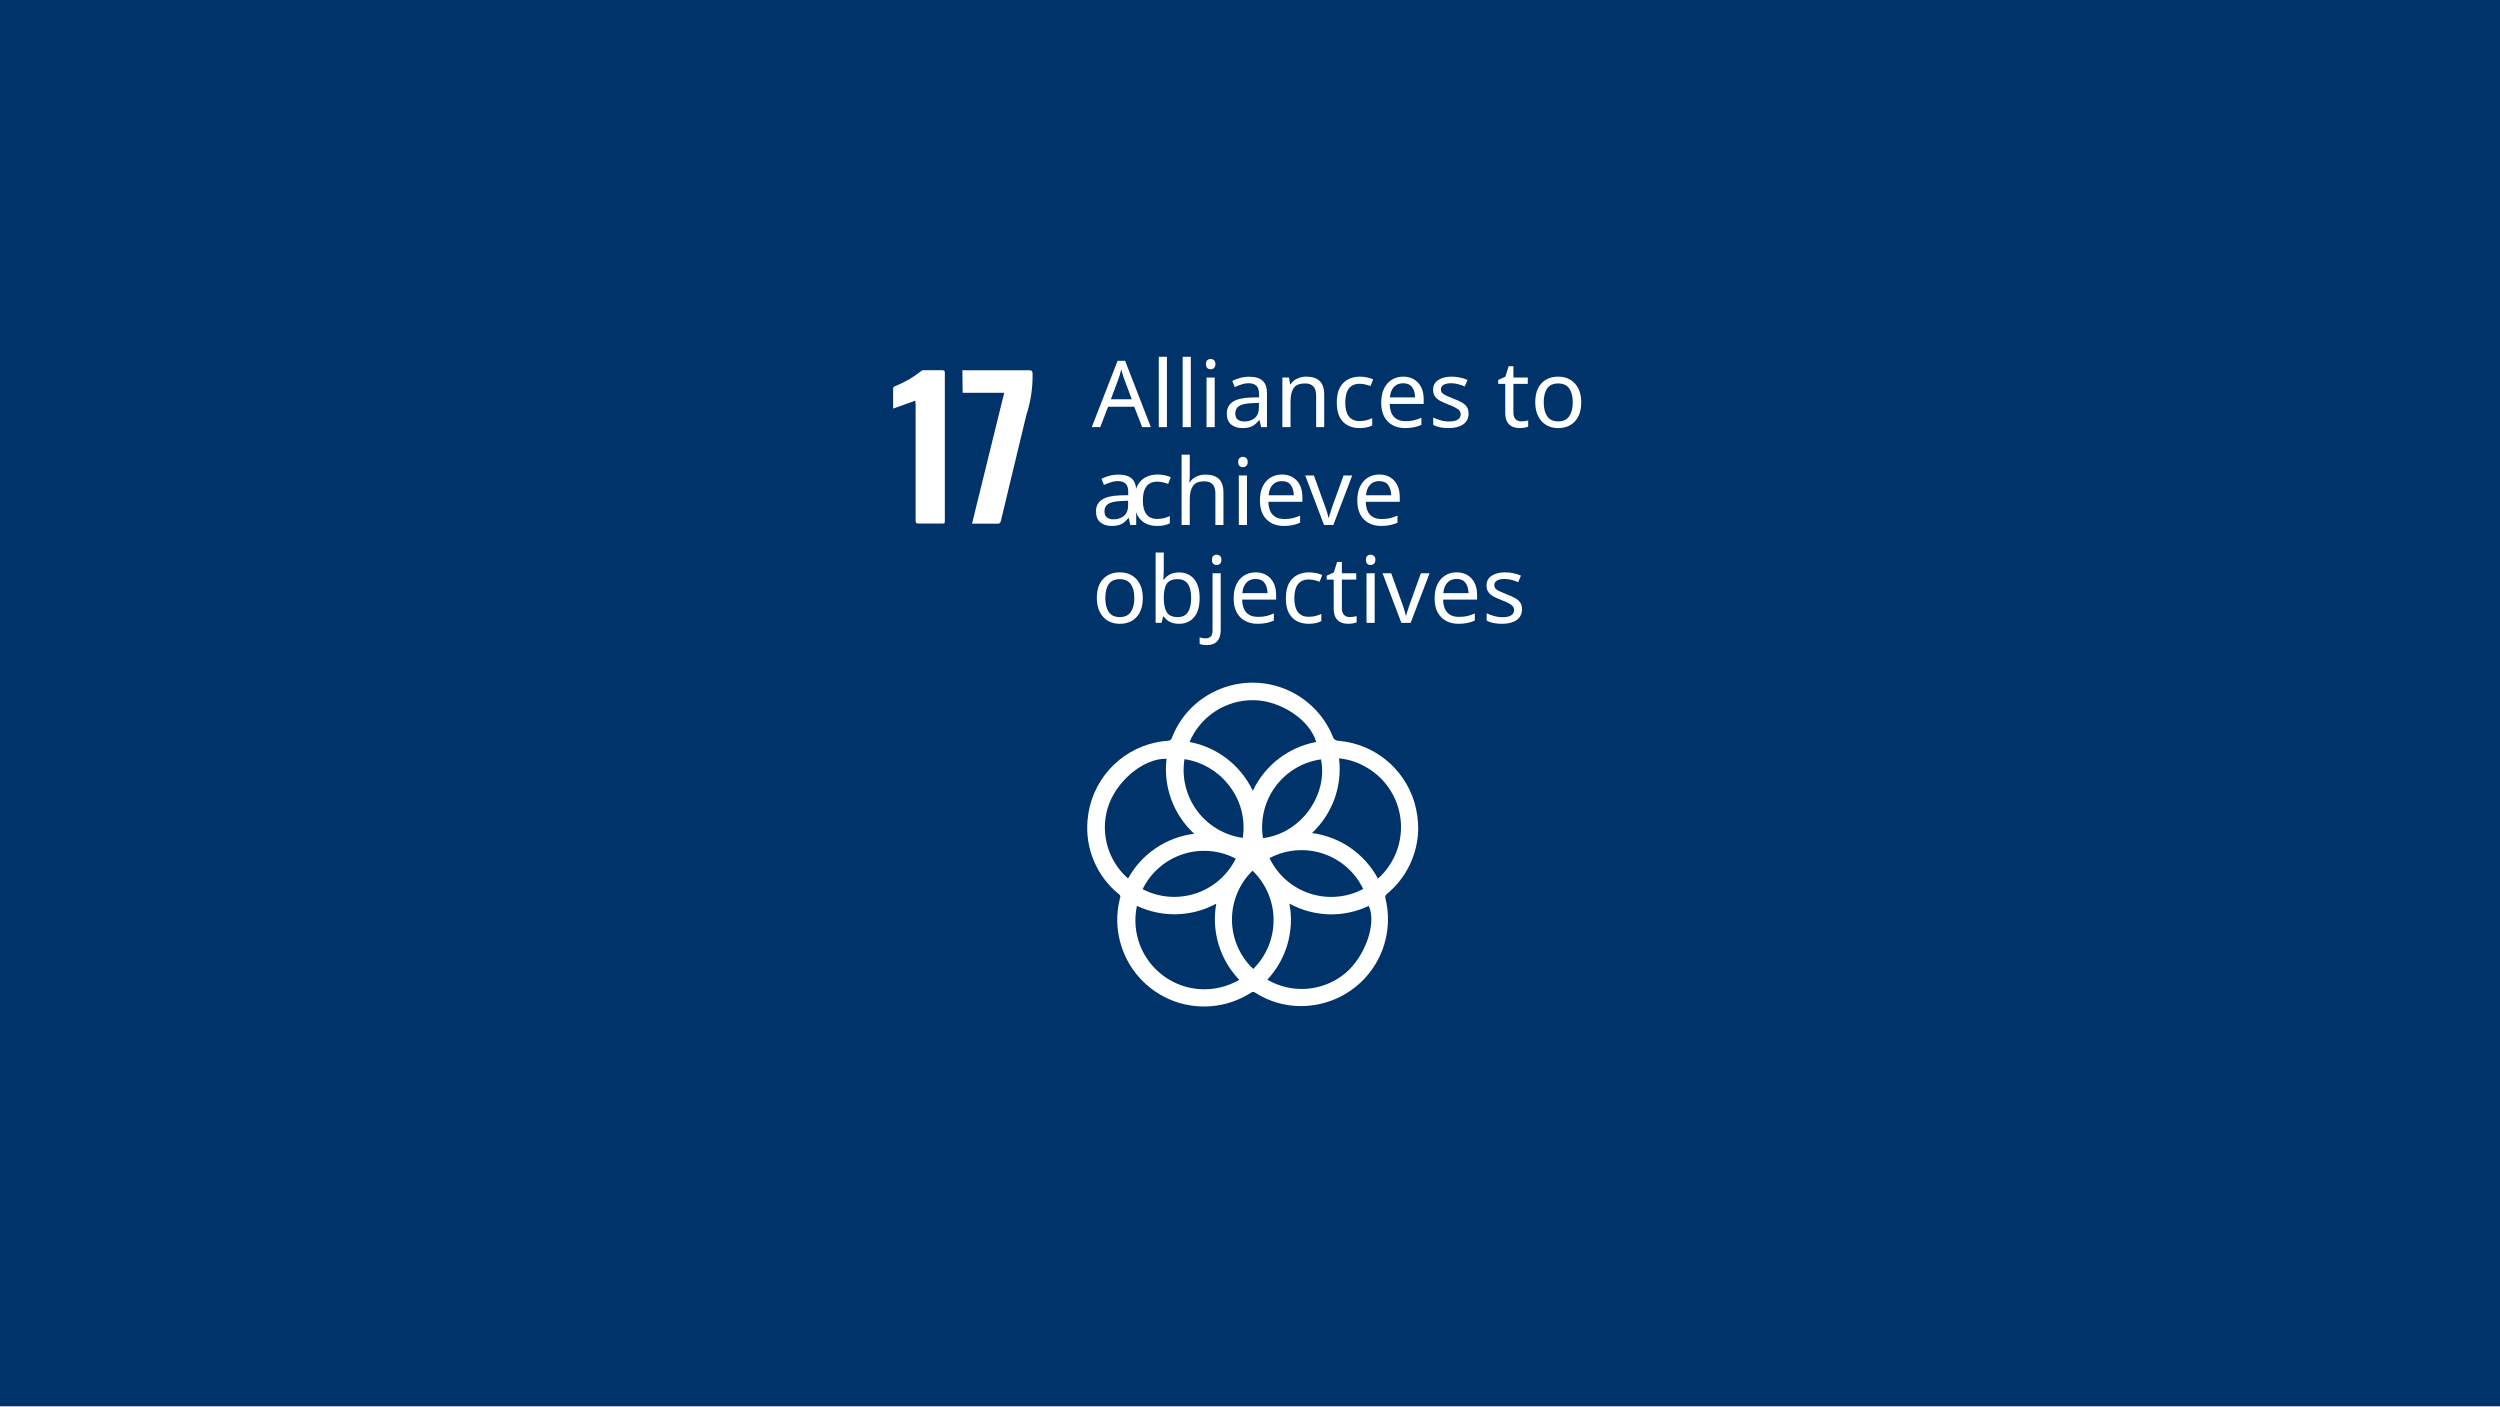
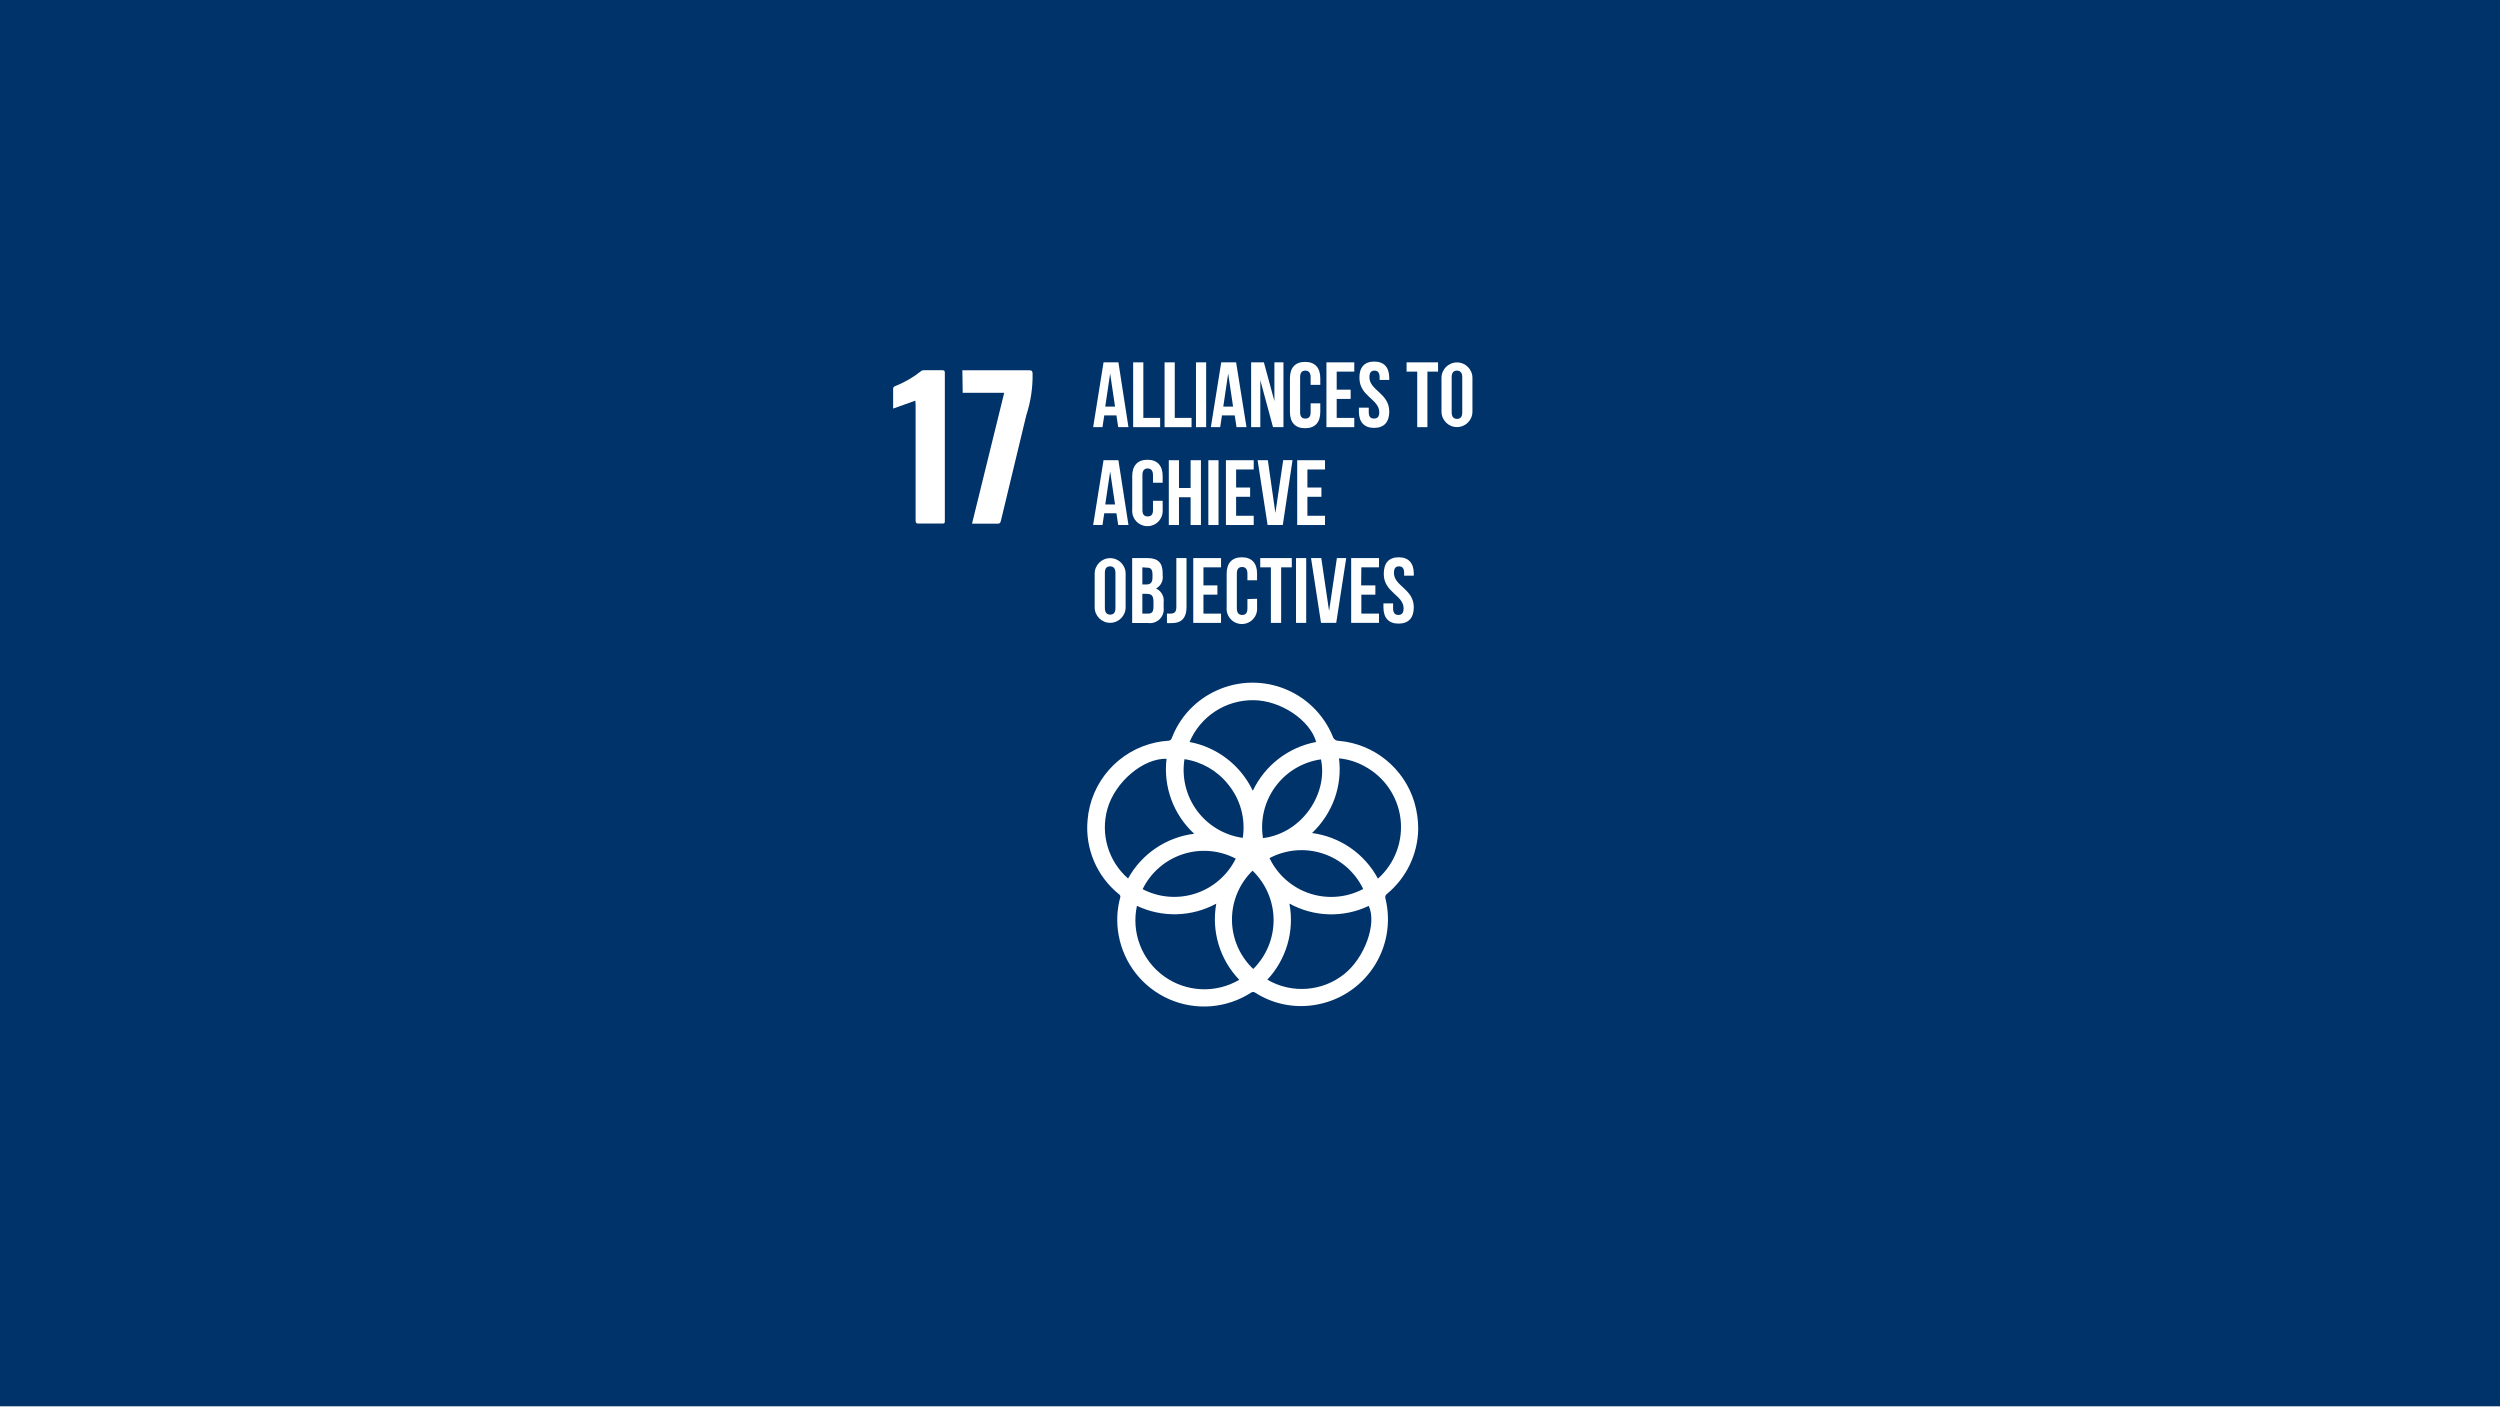
<svg xmlns="http://www.w3.org/2000/svg" viewBox="0 0 378.08 212.67">
  <defs>
-     <style>.cls-1{fill:#00336a;}.cls-2,.cls-3{fill:#fff;}.cls-3{font-size:14px;font-family:BebasNeueBold, Bebas Neue;}.cls-4{letter-spacing:0em;}</style>
+     <style>.cls-1{fill:#00336a;}.cls-2{fill:#fff;}</style>
  </defs>
  <g id="Capa_2" data-name="Capa 2">
    <g id="Capa_1-2" data-name="Capa 1">
      <rect class="cls-1" width="378.08" height="212.67" />
      <path class="cls-2" d="M214.48,125.38a13,13,0,0,1-4.73,9.81.61.61,0,0,0-.22.72A13.12,13.12,0,0,1,198.72,152a12.82,12.82,0,0,1-8.87-1.86.53.53,0,0,0-.68,0,13.12,13.12,0,0,1-20-8.74,12.85,12.85,0,0,1,.23-5.62.43.43,0,0,0-.17-.54,12.89,12.89,0,0,1-4.76-11.17,13.11,13.11,0,0,1,10.43-11.81,12.67,12.67,0,0,1,1.72-.23.59.59,0,0,0,.61-.45,12.89,12.89,0,0,1,6.12-6.84,13.1,13.1,0,0,1,18.2,6.62.93.93,0,0,0,.94.68,13.12,13.12,0,0,1,11.41,9.29A14.22,14.22,0,0,1,214.48,125.38Zm-25-5.82a13.32,13.32,0,0,1,9.57-7.35c-.94-3.33-5.4-6.3-9.49-6.32a10.37,10.37,0,0,0-9.66,6.32A13.33,13.33,0,0,1,189.45,119.56Zm-13-4.81c-3.57-.13-7.85,3.5-9,7.57a10.27,10.27,0,0,0,3.12,10.54,13.28,13.28,0,0,1,10-6.77A13.25,13.25,0,0,1,176.42,114.75Zm10.93,33.42a13.21,13.21,0,0,1-3.47-11.51,13.24,13.24,0,0,1-12,.33,10.43,10.43,0,0,0,15.49,11.18Zm21-15.31a10.44,10.44,0,0,0-2.09-17,9.79,9.79,0,0,0-3.82-1.17,13.17,13.17,0,0,1-.69,6.15,13.5,13.5,0,0,1-3.39,5.14A13.29,13.29,0,0,1,208.38,132.86ZM207,137a13.15,13.15,0,0,1-12-.35,13.24,13.24,0,0,1-3.34,11.51,10.32,10.32,0,0,0,11.66-.87C206.39,144.82,208.25,139.7,207,137Zm-15-7.21a10.34,10.34,0,0,0,14.16,4.65A10.34,10.34,0,0,0,192,129.77Zm-2.58,1.89a10.31,10.31,0,0,0,.11,14.86A10.39,10.39,0,0,0,189.41,131.66Zm-2.52-1.82a10.34,10.34,0,0,0-14.1,4.61A10.37,10.37,0,0,0,186.89,129.84Zm4.13-3.11c6.08-.81,9.82-6.91,8.74-11.91A10.36,10.36,0,0,0,191,126.73Zm-3.09,0a10.26,10.26,0,0,0-2.24-8.17,10.38,10.38,0,0,0-6.57-3.77A10.37,10.37,0,0,0,187.93,126.71Z" />
      <path class="cls-2" d="M145.54,56H146c3.22,0,6.45,0,9.67,0,.41,0,.46.15.49.51a19.07,19.07,0,0,1-.95,6.28c-1.28,5.34-2.58,10.67-3.85,16-.08.33-.21.42-.54.41-1.13,0-2.27,0-3.4,0H147c.82-3.32,1.63-6.6,2.43-9.88s1.61-6.57,2.44-9.92h-6.28Z" />
      <path class="cls-2" d="M138.43,60.59l-3.36,1.2v-1.3c0-.55,0-1.1,0-1.65a.4.4,0,0,1,.27-.43,15.36,15.36,0,0,0,4-2.32.56.56,0,0,1,.37-.1c.93,0,1.86,0,2.79,0,.3,0,.39.09.39.39,0,1.17,0,2.35,0,3.52V78.63c0,.54,0,.55-.55.55-1.13,0-2.27,0-3.4,0-.38,0-.47-.11-.47-.47q0-8.74,0-17.49Z" />
-       <text class="cls-3" transform="translate(165.11 64.6)">Alliances to <tspan class="cls-4" x="0" y="14.8">a</tspan>
-         <tspan x="5.68" y="14.8">chieve </tspan>
-         <tspan x="0" y="29.6">objectives</tspan>
-       </text>
+       <path class="cls-2" d="M170.66,64.6h-1.55l-.27-1.78H167l-.27,1.78h-1.41l1.57-9.8h2.25Zm-3.51-3.11h1.48l-.74-5Z" />
+       <path class="cls-2" d="M171.37,54.8h1.54v8.4h2.54v1.4h-4.08Z" />
+       <path class="cls-2" d="M176.12,54.8h1.54v8.4h2.54v1.4h-4.08Z" />
+       <path class="cls-2" d="M180.87,54.8h1.54v9.8h-1.54Z" />
+       <path class="cls-2" d="M188.51,64.6H187l-.27-1.78H184.8l-.27,1.78h-1.41l1.57-9.8h2.25ZM185,61.49h1.48l-.74-5Z" />
+       <path class="cls-2" d="M190.6,57.5v7.1h-1.39V54.8h1.93l1.59,5.86V54.8h1.37v9.8h-1.58Z" />
+       <path class="cls-2" d="M199.67,61v1.3c0,1.57-.78,2.46-2.3,2.46s-2.29-.89-2.29-2.46v-5.1c0-1.57.78-2.47,2.29-2.47s2.3.9,2.3,2.47v1h-1.46V57.05c0-.7-.31-1-.8-1s-.79.27-.79,1v5.3c0,.7.3.95.79.95s.8-.25.8-.95V61Z" />
+       <path class="cls-2" d="M202.15,58.93h2.11v1.4h-2.11V63.2h2.66v1.4H200.6V54.8h4.21v1.4h-2.66Z" />
+       <path class="cls-2" d="M207.83,54.68c1.5,0,2.27.9,2.27,2.47v.31h-1.46v-.41c0-.7-.28-1-.77-1s-.77.27-.77,1c0,2,3,2.4,3,5.2,0,1.57-.78,2.46-2.29,2.46s-2.3-.89-2.3-2.46v-.6H207v.7c0,.7.3.95.79.95s.8-.25.8-.95c0-2-3-2.4-3-5.2C205.56,55.58,206.33,54.68,207.83,54.68Z" />
+       <path class="cls-2" d="M212.72,54.8h4.76v1.4h-1.61v8.4h-1.54V56.2h-1.61Z" />
+       <path class="cls-2" d="M218,57.15a2.34,2.34,0,1,1,4.68,0v5.1a2.34,2.34,0,1,1-4.68,0Zm1.54,5.2c0,.7.31,1,.8,1s.8-.26.8-1v-5.3c0-.7-.31-1-.8-1s-.8.27-.8,1Z" />
+       <path class="cls-2" d="M170.66,79.4h-1.55l-.27-1.78H167l-.27,1.78h-1.41l1.57-9.8h2.25Zm-3.51-3.11h1.48l-.74-5Z" />
+       <path class="cls-2" d="M175.83,75.74v1.31a2.31,2.31,0,1,1-4.6,0V72c0-1.57.79-2.47,2.3-2.47s2.3.9,2.3,2.47v1h-1.46V71.85c0-.7-.31-1-.8-1s-.8.27-.8,1v5.3c0,.7.31.95.8.95s.8-.25.8-.95V75.74Z" />
+       <path class="cls-2" d="M178.3,79.4h-1.54V69.6h1.54v4.2h1.76V69.6h1.56v9.8h-1.56V75.2H178.3Z" />
+       <path class="cls-2" d="M182.74,69.6h1.54v9.8h-1.54Z" />
+       <path class="cls-2" d="M186.94,73.73h2.12v1.4h-2.12V78h2.66v1.4h-4.2V69.6h4.2V71h-2.66Z" />
+       <path class="cls-2" d="M192.88,77.59l1.18-8h1.41L194,79.4h-2.3l-1.51-9.8h1.55Z" />
+       <path class="cls-2" d="M197.72,73.73h2.12v1.4h-2.12V78h2.66v1.4h-4.2V69.6h4.2V71h-2.66Z" />
+       <path class="cls-2" d="M165.55,86.75a2.34,2.34,0,1,1,4.68,0v5.1a2.34,2.34,0,1,1-4.68,0Zm1.54,5.2c0,.7.31,1,.8,1s.8-.26.8-1v-5.3c0-.7-.31-1-.8-1s-.8.26-.8,1Z" />
+       <path class="cls-2" d="M175.83,86.65V87a1.93,1.93,0,0,1-1,2,2,2,0,0,1,1.15,2.1v.8a2.08,2.08,0,0,1-2.34,2.32h-2.42V84.4h2.32C175.14,84.4,175.83,85.14,175.83,86.65Zm-3.07-.85v2.59h.6c.58,0,.93-.25.93-1v-.54c0-.7-.24-1-.79-1Zm0,4v3h.88c.52,0,.8-.24.8-1V91c0-.91-.29-1.19-1-1.19Z" />
+       <path class="cls-2" d="M176.48,92.8a4.87,4.87,0,0,0,.54,0c.49,0,.88-.19.88-.94V84.4h1.54v7.36c0,2-1.05,2.47-2.21,2.47a5.94,5.94,0,0,1-.75,0Z" />
+       <path class="cls-2" d="M182,88.53h2.11v1.4H182V92.8h2.66v1.4h-4.2V84.4h4.2v1.4H182Z" />
+       <path class="cls-2" d="M190.11,90.55v1.3a2.31,2.31,0,1,1-4.6,0v-5.1c0-1.57.79-2.47,2.3-2.47s2.3.9,2.3,2.47v1h-1.46v-1c0-.7-.31-1-.8-1s-.8.26-.8,1V92c0,.7.31,1,.8,1s.8-.25.8-1v-1.4Z" />
+       <path class="cls-2" d="M190.59,84.4h4.77v1.4h-1.61v8.4H192.2V85.8h-1.61Z" />
+       <path class="cls-2" d="M196,84.4h1.54v9.8H196Z" />
+       <path class="cls-2" d="M201,92.4l1.18-8h1.41l-1.51,9.8h-2.3l-1.51-9.8h1.55Z" />
+       <path class="cls-2" d="M205.85,88.53H208v1.4h-2.12V92.8h2.67v1.4h-4.21V84.4h4.21v1.4h-2.67Z" />
+       <path class="cls-2" d="M211.54,84.28c1.5,0,2.27.9,2.27,2.47v.31h-1.46v-.41c0-.7-.28-1-.77-1s-.77.26-.77,1c0,2,3,2.4,3,5.2,0,1.57-.78,2.46-2.3,2.46s-2.29-.89-2.29-2.46v-.6h1.46V92c0,.7.3,1,.79,1s.8-.25.8-1c0-2-3-2.4-3-5.2C209.27,85.18,210,84.28,211.54,84.28Z" />
    </g>
  </g>
</svg>
